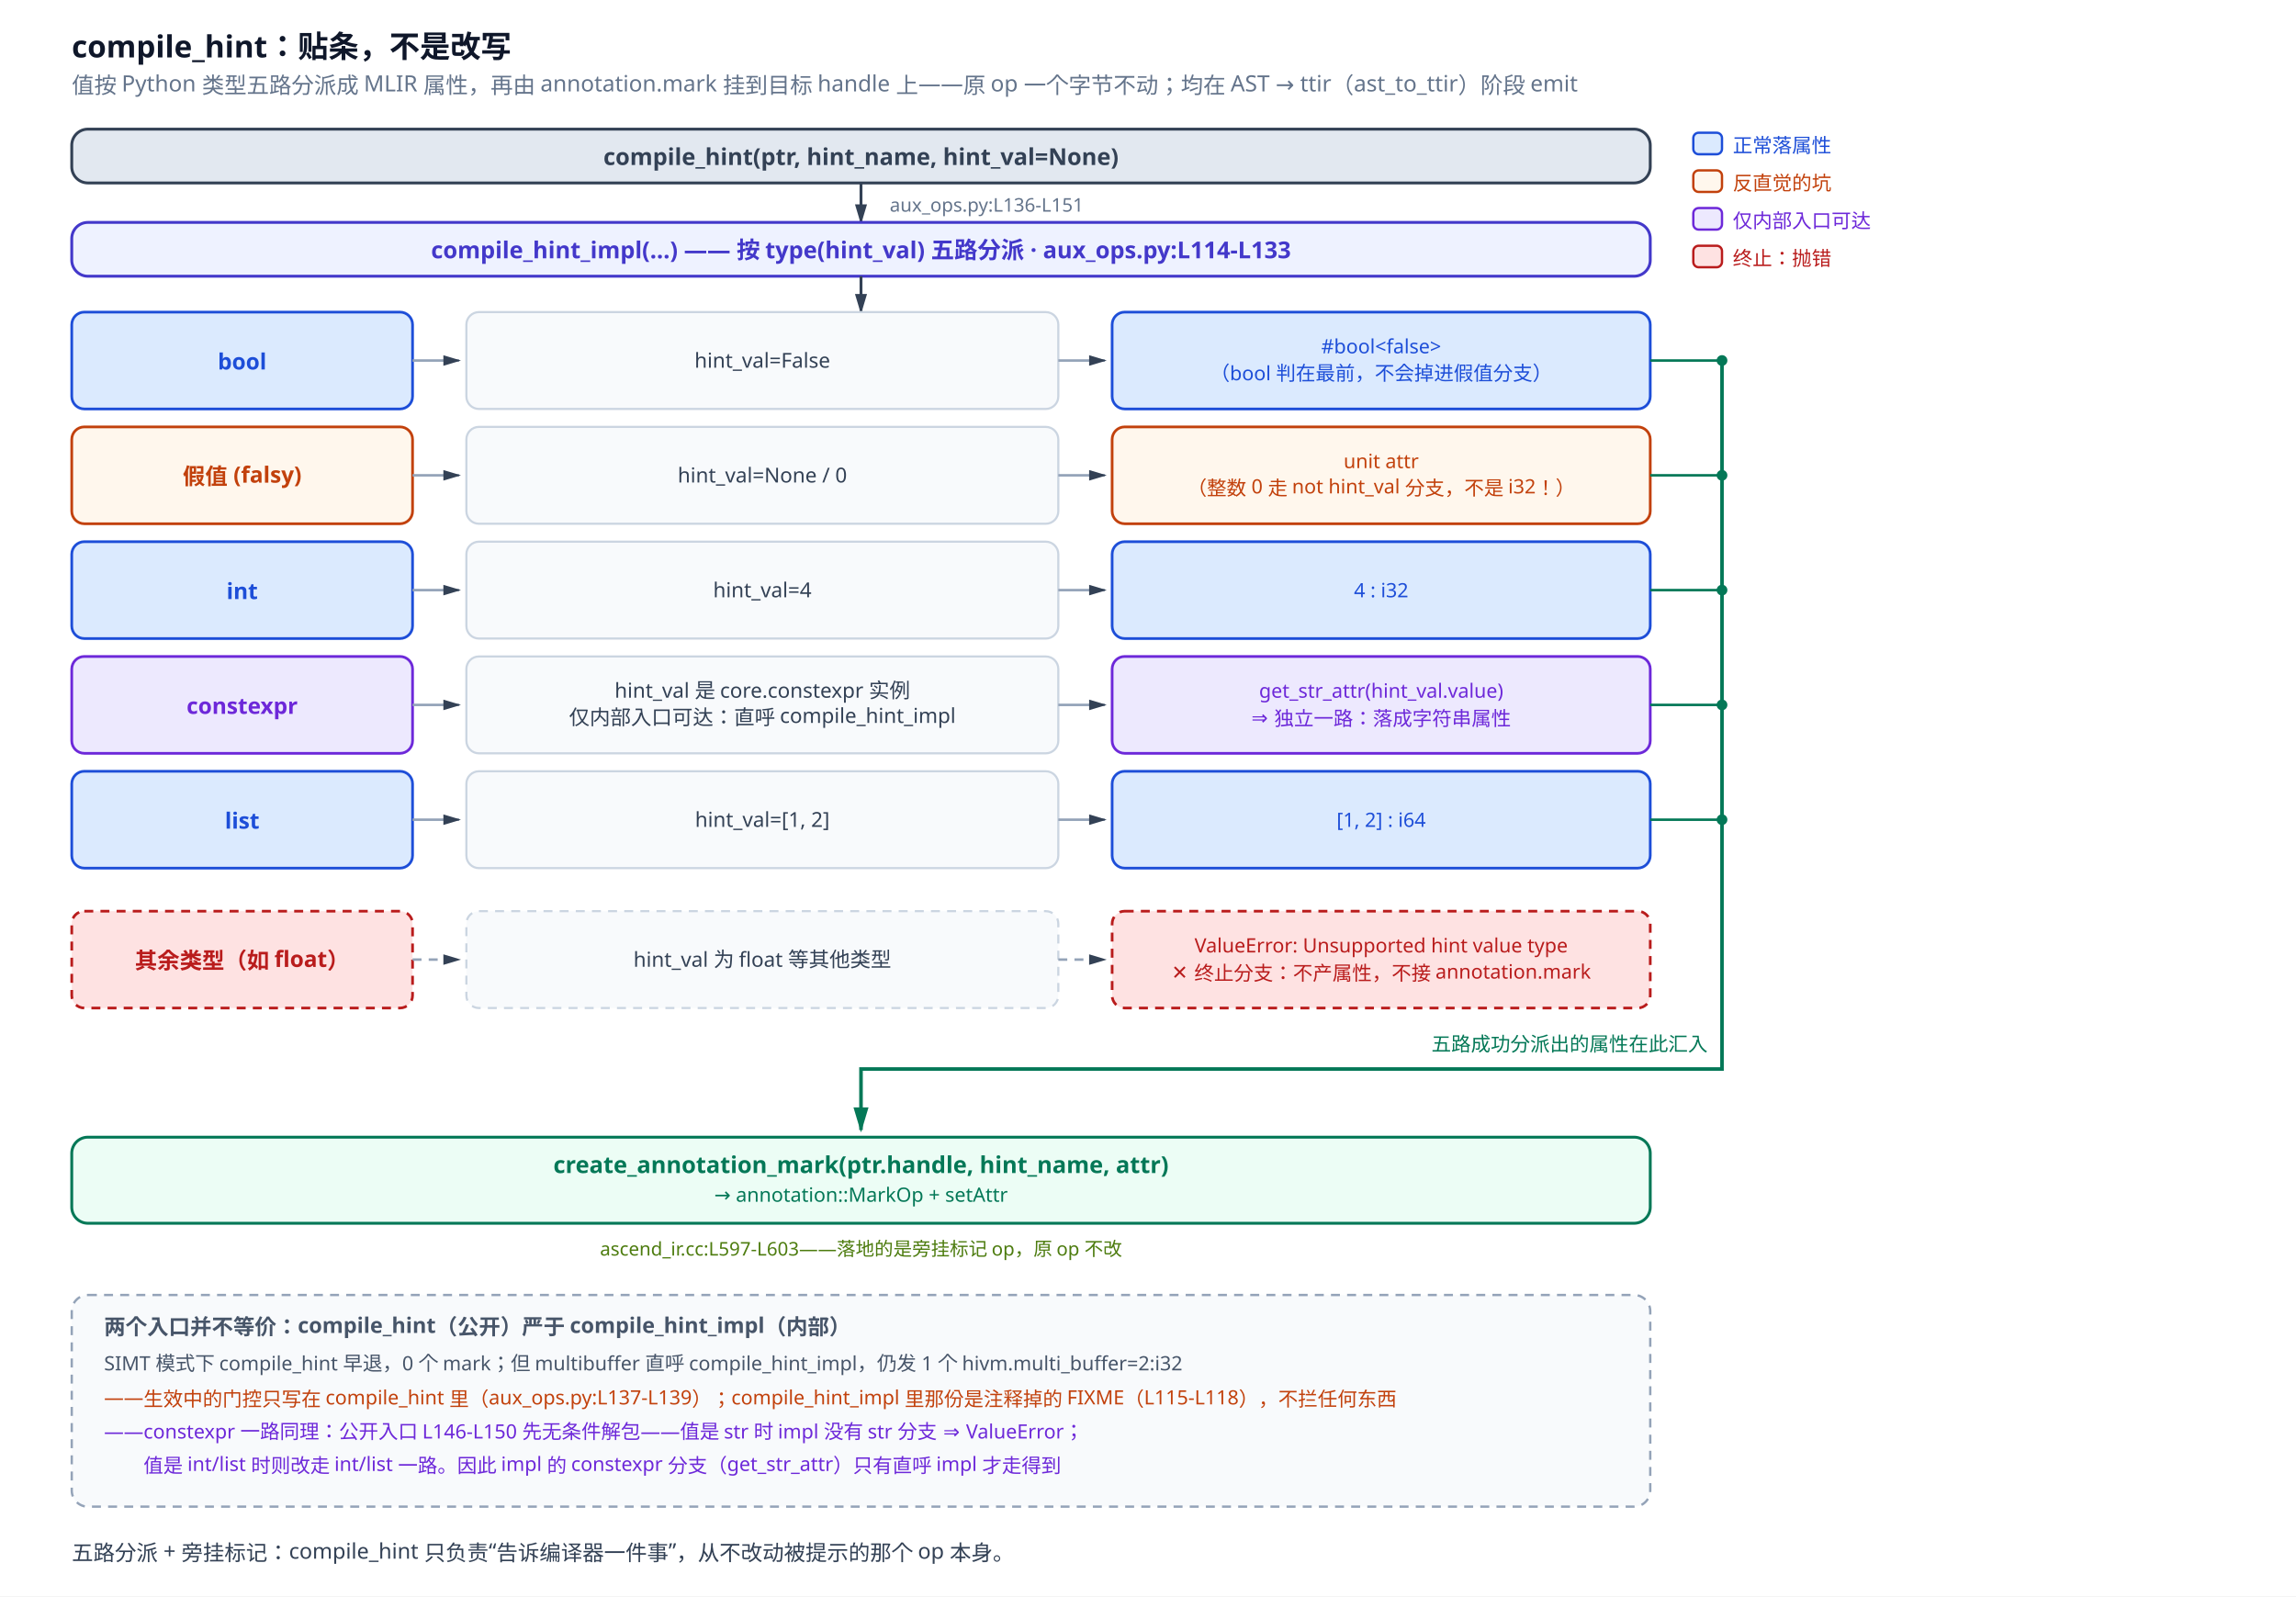
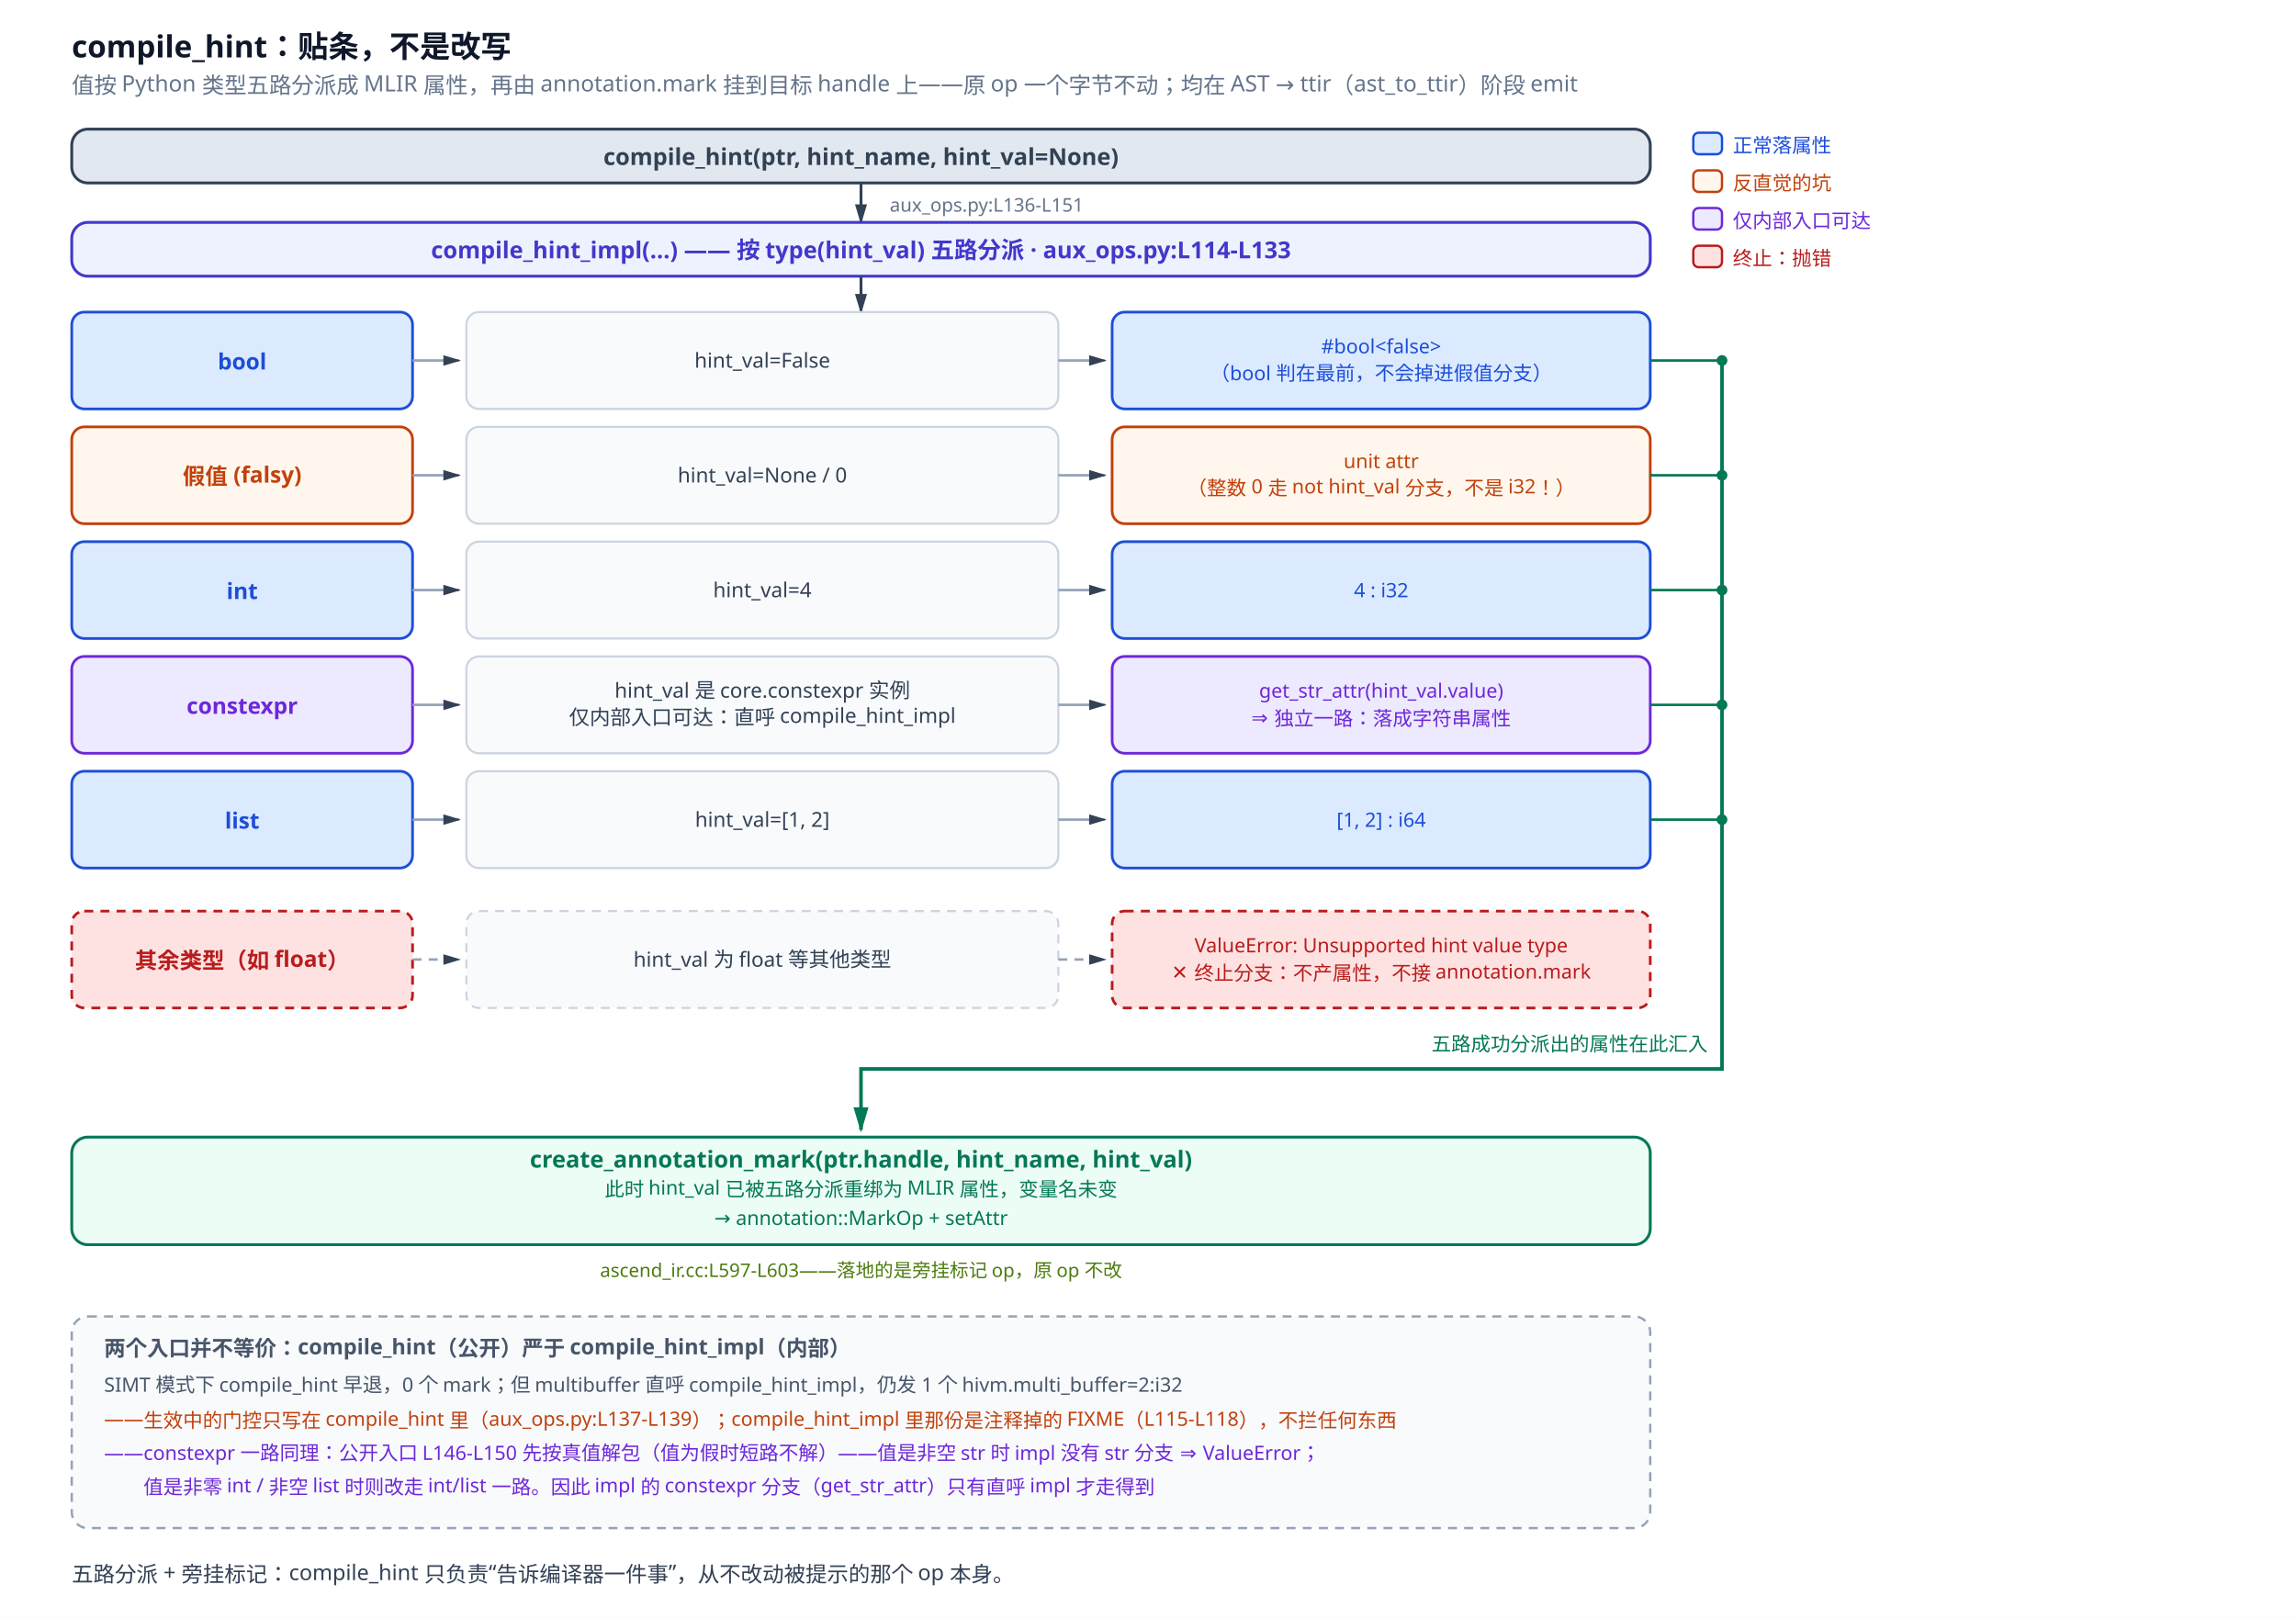
- <svg xmlns="http://www.w3.org/2000/svg" viewBox="0 0 1280 890">
+ <svg xmlns="http://www.w3.org/2000/svg" viewBox="0 0 1280 902">
  <defs>
    <marker id="a" viewBox="0 0 10 6" refX="9" refY="3" markerWidth="7" markerHeight="5" orient="auto">
      <path d="M0,0 L10,3 L0,6 Z" fill="#334155" />
    </marker>
    <marker id="g" viewBox="0 0 10 6" refX="9" refY="3" markerWidth="7" markerHeight="5" orient="auto">
      <path d="M0,0 L10,3 L0,6 Z" fill="#047857" />
    </marker>
  </defs>
-   <rect width="1280" height="890" fill="white" />
+   <rect width="1280" height="902" fill="white" />
  <text x="40" y="32" font-family="sans-serif" font-size="17" font-weight="bold" fill="#0f172a">compile_hint：贴条，不是改写</text>
  <text x="40" y="52" font-family="sans-serif" font-size="12.5" fill="#64748b">值按 Python 类型五路分派成 MLIR 属性，再由 annotation.mark 挂到目标 handle 上——原 op 一个字节不动；均在 AST → ttir（ast_to_ttir）阶段 emit</text>
  <rect x="944" y="74" width="16" height="12" rx="3" fill="#dbeafe" stroke="#1d4ed8" stroke-width="1.3" />
  <text x="966" y="85" font-family="sans-serif" font-size="11" fill="#1d4ed8">正常落属性</text>
  <rect x="944" y="95" width="16" height="12" rx="3" fill="#fff7ed" stroke="#c2410c" stroke-width="1.3" />
  <text x="966" y="106" font-family="sans-serif" font-size="11" fill="#c2410c">反直觉的坑</text>
  <rect x="944" y="116" width="16" height="12" rx="3" fill="#ede9fe" stroke="#6d28d9" stroke-width="1.3" />
  <text x="966" y="127" font-family="sans-serif" font-size="11" fill="#6d28d9">仅内部入口可达</text>
  <rect x="944" y="137" width="16" height="12" rx="3" fill="#fee2e2" stroke="#b91c1c" stroke-width="1.3" />
  <text x="966" y="148" font-family="sans-serif" font-size="11" fill="#b91c1c">终止：抛错</text>
  <rect x="40" y="72" width="880" height="30" rx="9" fill="#e2e8f0" stroke="#334155" stroke-width="1.6" />
  <text x="480.0" y="92.0" text-anchor="middle" font-family="sans-serif" font-size="13" font-weight="bold" fill="#334155">compile_hint(ptr, hint_name, hint_val=None)</text>
  <line x1="480.0" y1="102" x2="480.0" y2="124" stroke="#334155" stroke-width="1.6" marker-end="url(#a)" />
  <text x="496.0" y="118" font-family="sans-serif" font-size="10.5" fill="#64748b">aux_ops.py:L136-L151</text>
  <rect x="40" y="124" width="880" height="30" rx="9" fill="#eef2ff" stroke="#4338ca" stroke-width="1.6" />
  <text x="480.0" y="144.0" text-anchor="middle" font-family="sans-serif" font-size="13" font-weight="bold" fill="#4338ca">compile_hint_impl(...)  ——  按 type(hint_val) 五路分派  ·  aux_ops.py:L114-L133</text>
  <line x1="480.0" y1="154" x2="480.0" y2="174" stroke="#334155" stroke-width="1.6" marker-end="url(#a)" />
  <rect x="40" y="174" width="190" height="54" rx="7" fill="#dbeafe" stroke="#1d4ed8" stroke-width="1.5" />
  <text x="135.0" y="206.0" text-anchor="middle" font-family="sans-serif" font-size="12.5" font-weight="bold" fill="#1d4ed8">bool</text>
  <line x1="230" y1="201.0" x2="256" y2="201.0" stroke="#94a3b8" stroke-width="1.4" marker-end="url(#a)" />
  <rect x="260" y="174" width="330" height="54" rx="7" fill="#f8fafc" stroke="#cbd5e1" stroke-width="1.2" />
  <text x="425.0" y="205.0" text-anchor="middle" font-family="sans-serif" font-size="11.5" fill="#334155">hint_val=False</text>
  <line x1="590" y1="201.0" x2="616" y2="201.0" stroke="#94a3b8" stroke-width="1.4" marker-end="url(#a)" />
  <rect x="620" y="174" width="300" height="54" rx="7" fill="#dbeafe" stroke="#1d4ed8" stroke-width="1.5" />
  <text x="770.0" y="197.0" text-anchor="middle" font-family="sans-serif" font-size="11" fill="#1d4ed8">#bool&lt;false&gt;</text>
  <text x="770.0" y="212.0" text-anchor="middle" font-family="sans-serif" font-size="11" fill="#1d4ed8">（bool 判在最前，不会掉进假值分支）</text>
  <line x1="920" y1="201.0" x2="960" y2="201.0" stroke="#047857" stroke-width="1.4" />
  <circle cx="960" cy="201.0" r="3" fill="#047857" />
  <rect x="40" y="238" width="190" height="54" rx="7" fill="#fff7ed" stroke="#c2410c" stroke-width="1.5" />
  <text x="135.0" y="270.0" text-anchor="middle" font-family="sans-serif" font-size="12.5" font-weight="bold" fill="#c2410c">假值 (falsy)</text>
  <line x1="230" y1="265.0" x2="256" y2="265.0" stroke="#94a3b8" stroke-width="1.4" marker-end="url(#a)" />
  <rect x="260" y="238" width="330" height="54" rx="7" fill="#f8fafc" stroke="#cbd5e1" stroke-width="1.2" />
  <text x="425.0" y="269.0" text-anchor="middle" font-family="sans-serif" font-size="11.5" fill="#334155">hint_val=None / 0</text>
  <line x1="590" y1="265.0" x2="616" y2="265.0" stroke="#94a3b8" stroke-width="1.4" marker-end="url(#a)" />
  <rect x="620" y="238" width="300" height="54" rx="7" fill="#fff7ed" stroke="#c2410c" stroke-width="1.5" />
  <text x="770.0" y="261.0" text-anchor="middle" font-family="sans-serif" font-size="11" fill="#c2410c">unit attr</text>
  <text x="770.0" y="276.0" text-anchor="middle" font-family="sans-serif" font-size="11" fill="#c2410c">（整数 0 走 not hint_val 分支，不是 i32！）</text>
  <line x1="920" y1="265.0" x2="960" y2="265.0" stroke="#047857" stroke-width="1.4" />
  <circle cx="960" cy="265.0" r="3" fill="#047857" />
  <rect x="40" y="302" width="190" height="54" rx="7" fill="#dbeafe" stroke="#1d4ed8" stroke-width="1.5" />
  <text x="135.0" y="334.0" text-anchor="middle" font-family="sans-serif" font-size="12.5" font-weight="bold" fill="#1d4ed8">int</text>
  <line x1="230" y1="329.0" x2="256" y2="329.0" stroke="#94a3b8" stroke-width="1.4" marker-end="url(#a)" />
  <rect x="260" y="302" width="330" height="54" rx="7" fill="#f8fafc" stroke="#cbd5e1" stroke-width="1.2" />
  <text x="425.0" y="333.0" text-anchor="middle" font-family="sans-serif" font-size="11.5" fill="#334155">hint_val=4</text>
  <line x1="590" y1="329.0" x2="616" y2="329.0" stroke="#94a3b8" stroke-width="1.4" marker-end="url(#a)" />
  <rect x="620" y="302" width="300" height="54" rx="7" fill="#dbeafe" stroke="#1d4ed8" stroke-width="1.5" />
  <text x="770.0" y="333.0" text-anchor="middle" font-family="sans-serif" font-size="11" fill="#1d4ed8">4 : i32</text>
  <line x1="920" y1="329.0" x2="960" y2="329.0" stroke="#047857" stroke-width="1.4" />
  <circle cx="960" cy="329.0" r="3" fill="#047857" />
  <rect x="40" y="366" width="190" height="54" rx="7" fill="#ede9fe" stroke="#6d28d9" stroke-width="1.5" />
  <text x="135.0" y="398.0" text-anchor="middle" font-family="sans-serif" font-size="12.5" font-weight="bold" fill="#6d28d9">constexpr</text>
  <line x1="230" y1="393.0" x2="256" y2="393.0" stroke="#94a3b8" stroke-width="1.4" marker-end="url(#a)" />
  <rect x="260" y="366" width="330" height="54" rx="7" fill="#f8fafc" stroke="#cbd5e1" stroke-width="1.2" />
  <text x="425.0" y="389.0" text-anchor="middle" font-family="sans-serif" font-size="11.5" fill="#334155">hint_val 是 core.constexpr 实例</text>
  <text x="425.0" y="404.0" text-anchor="middle" font-family="sans-serif" font-size="11.5" fill="#334155">仅内部入口可达：直呼 compile_hint_impl</text>
  <line x1="590" y1="393.0" x2="616" y2="393.0" stroke="#94a3b8" stroke-width="1.4" marker-end="url(#a)" />
  <rect x="620" y="366" width="300" height="54" rx="7" fill="#ede9fe" stroke="#6d28d9" stroke-width="1.5" />
  <text x="770.0" y="389.0" text-anchor="middle" font-family="sans-serif" font-size="11" fill="#6d28d9">get_str_attr(hint_val.value)</text>
  <text x="770.0" y="404.0" text-anchor="middle" font-family="sans-serif" font-size="11" fill="#6d28d9">⇒ 独立一路：落成字符串属性</text>
  <line x1="920" y1="393.0" x2="960" y2="393.0" stroke="#047857" stroke-width="1.4" />
  <circle cx="960" cy="393.0" r="3" fill="#047857" />
  <rect x="40" y="430" width="190" height="54" rx="7" fill="#dbeafe" stroke="#1d4ed8" stroke-width="1.5" />
  <text x="135.0" y="462.0" text-anchor="middle" font-family="sans-serif" font-size="12.5" font-weight="bold" fill="#1d4ed8">list</text>
  <line x1="230" y1="457.0" x2="256" y2="457.0" stroke="#94a3b8" stroke-width="1.4" marker-end="url(#a)" />
  <rect x="260" y="430" width="330" height="54" rx="7" fill="#f8fafc" stroke="#cbd5e1" stroke-width="1.2" />
  <text x="425.0" y="461.0" text-anchor="middle" font-family="sans-serif" font-size="11.5" fill="#334155">hint_val=[1, 2]</text>
  <line x1="590" y1="457.0" x2="616" y2="457.0" stroke="#94a3b8" stroke-width="1.4" marker-end="url(#a)" />
  <rect x="620" y="430" width="300" height="54" rx="7" fill="#dbeafe" stroke="#1d4ed8" stroke-width="1.5" />
  <text x="770.0" y="461.0" text-anchor="middle" font-family="sans-serif" font-size="11" fill="#1d4ed8">[1, 2] : i64</text>
  <line x1="920" y1="457.0" x2="960" y2="457.0" stroke="#047857" stroke-width="1.4" />
  <circle cx="960" cy="457.0" r="3" fill="#047857" />
  <rect x="40" y="508" width="190" height="54" rx="7" fill="#fee2e2" stroke="#b91c1c" stroke-width="1.5" stroke-dasharray="5,4" />
  <text x="135.0" y="540.0" text-anchor="middle" font-family="sans-serif" font-size="12.5" font-weight="bold" fill="#b91c1c">其余类型（如 float）</text>
  <line x1="230" y1="535.0" x2="256" y2="535.0" stroke="#94a3b8" stroke-width="1.4" stroke-dasharray="5,4" marker-end="url(#a)" />
  <rect x="260" y="508" width="330" height="54" rx="7" fill="#f8fafc" stroke="#cbd5e1" stroke-width="1.2" stroke-dasharray="5,4" />
  <text x="425.0" y="539.0" text-anchor="middle" font-family="sans-serif" font-size="11.5" fill="#334155">hint_val 为 float 等其他类型</text>
  <line x1="590" y1="535.0" x2="616" y2="535.0" stroke="#94a3b8" stroke-width="1.4" stroke-dasharray="5,4" marker-end="url(#a)" />
  <rect x="620" y="508" width="300" height="54" rx="7" fill="#fee2e2" stroke="#b91c1c" stroke-width="1.5" stroke-dasharray="5,4" />
  <text x="770.0" y="531.0" text-anchor="middle" font-family="sans-serif" font-size="11" fill="#b91c1c">ValueError: Unsupported hint value type</text>
  <text x="770.0" y="546.0" text-anchor="middle" font-family="sans-serif" font-size="11" fill="#b91c1c">✕ 终止分支：不产属性，不接 annotation.mark</text>
  <polyline points="960,201.0 960,596 480.0,596 480.0,630" fill="none" stroke="#047857" stroke-width="2" marker-end="url(#g)" />
  <text x="952" y="586" text-anchor="end" font-family="sans-serif" font-size="11" fill="#047857">五路成功分派出的属性在此汇入</text>
-   <rect x="40" y="634" width="880" height="48" rx="9" fill="#ecfdf5" stroke="#047857" stroke-width="1.6" />
-   <text x="480.0" y="654.0" text-anchor="middle" font-family="sans-serif" font-size="13" font-weight="bold" fill="#047857">create_annotation_mark(ptr.handle, hint_name, attr)</text>
-   <text x="480.0" y="670.0" text-anchor="middle" font-family="sans-serif" font-size="11" fill="#047857">→ annotation::MarkOp + setAttr</text>
-   <text x="480.0" y="700" text-anchor="middle" font-family="sans-serif" font-size="10.5" fill="#4d7c0f">ascend_ir.cc:L597-L603——落地的是旁挂标记 op，原 op 不改</text>
-   <rect x="40" y="722" width="880" height="118" rx="9" fill="#f8fafc" stroke="#94a3b8" stroke-width="1.3" stroke-dasharray="5,4" />
-   <text x="58" y="744" font-family="sans-serif" font-size="12" font-weight="bold" fill="#475569">两个入口并不等价：compile_hint（公开）严于 compile_hint_impl（内部）</text>
-   <text x="58" y="764" font-family="sans-serif" font-size="11" fill="#475569">SIMT 模式下 compile_hint 早退，0 个 mark；但 multibuffer 直呼 compile_hint_impl，仍发 1 个 hivm.multi_buffer=2:i32</text>
-   <text x="58" y="783" font-family="sans-serif" font-size="11" fill="#c2410c">——生效中的门控只写在 compile_hint 里（aux_ops.py:L137-L139）；compile_hint_impl 里那份是注释掉的 FIXME（L115-L118），不拦任何东西</text>
-   <text x="58" y="802" font-family="sans-serif" font-size="11" fill="#6d28d9">——constexpr 一路同理：公开入口 L146-L150 先无条件解包——值是 str 时 impl 没有 str 分支 ⇒ ValueError；</text>
-   <text x="80" y="821" font-family="sans-serif" font-size="11" fill="#6d28d9">值是 int/list 时则改走 int/list 一路。因此 impl 的 constexpr 分支（get_str_attr）只有直呼 impl 才走得到</text>
-   <text x="40" y="870" font-family="sans-serif" font-size="12" fill="#334155">五路分派 + 旁挂标记：compile_hint 只负责“告诉编译器一件事”，从不改动被提示的那个 op 本身。</text>
+   <rect x="40" y="634" width="880" height="60" rx="9" fill="#ecfdf5" stroke="#047857" stroke-width="1.6" />
+   <text x="480.0" y="651.0" text-anchor="middle" font-family="sans-serif" font-size="13" font-weight="bold" fill="#047857">create_annotation_mark(ptr.handle, hint_name, hint_val)</text>
+   <text x="480.0" y="667.0" text-anchor="middle" font-family="sans-serif" font-size="11" fill="#047857">此时 hint_val 已被五路分派重绑为 MLIR 属性，变量名未变</text>
+   <text x="480.0" y="683.0" text-anchor="middle" font-family="sans-serif" font-size="11" fill="#047857">→ annotation::MarkOp + setAttr</text>
+   <text x="480.0" y="712" text-anchor="middle" font-family="sans-serif" font-size="10.5" fill="#4d7c0f">ascend_ir.cc:L597-L603——落地的是旁挂标记 op，原 op 不改</text>
+   <rect x="40" y="734" width="880" height="118" rx="9" fill="#f8fafc" stroke="#94a3b8" stroke-width="1.3" stroke-dasharray="5,4" />
+   <text x="58" y="756" font-family="sans-serif" font-size="12" font-weight="bold" fill="#475569">两个入口并不等价：compile_hint（公开）严于 compile_hint_impl（内部）</text>
+   <text x="58" y="776" font-family="sans-serif" font-size="11" fill="#475569">SIMT 模式下 compile_hint 早退，0 个 mark；但 multibuffer 直呼 compile_hint_impl，仍发 1 个 hivm.multi_buffer=2:i32</text>
+   <text x="58" y="795" font-family="sans-serif" font-size="11" fill="#c2410c">——生效中的门控只写在 compile_hint 里（aux_ops.py:L137-L139）；compile_hint_impl 里那份是注释掉的 FIXME（L115-L118），不拦任何东西</text>
+   <text x="58" y="814" font-family="sans-serif" font-size="11" fill="#6d28d9">——constexpr 一路同理：公开入口 L146-L150 先按真值解包（值为假时短路不解）——值是非空 str 时 impl 没有 str 分支 ⇒ ValueError；</text>
+   <text x="80" y="833" font-family="sans-serif" font-size="11" fill="#6d28d9">值是非零 int / 非空 list 时则改走 int/list 一路。因此 impl 的 constexpr 分支（get_str_attr）只有直呼 impl 才走得到</text>
+   <text x="40" y="882" font-family="sans-serif" font-size="12" fill="#334155">五路分派 + 旁挂标记：compile_hint 只负责“告诉编译器一件事”，从不改动被提示的那个 op 本身。</text>
</svg>
